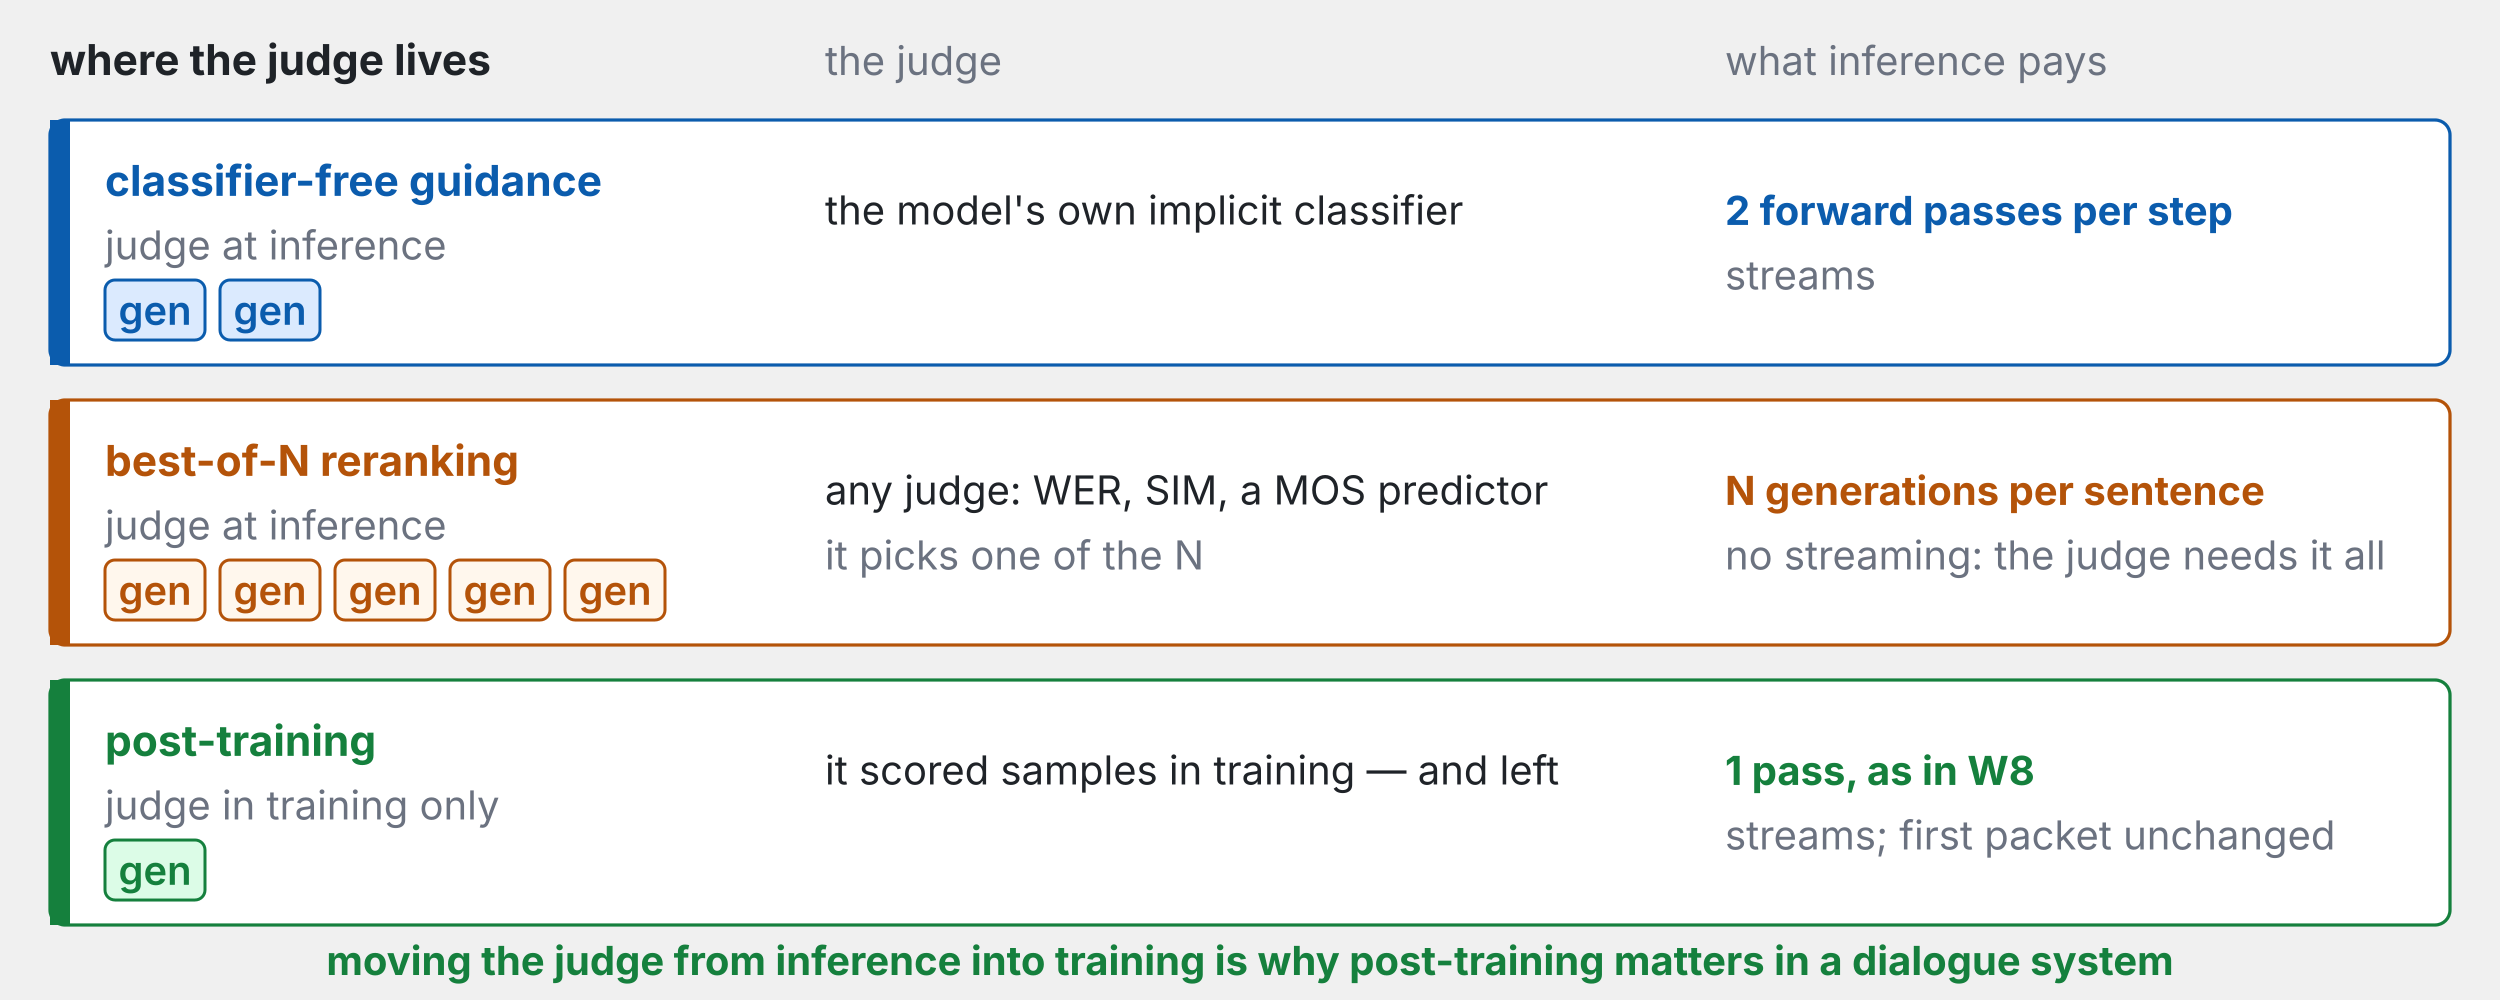
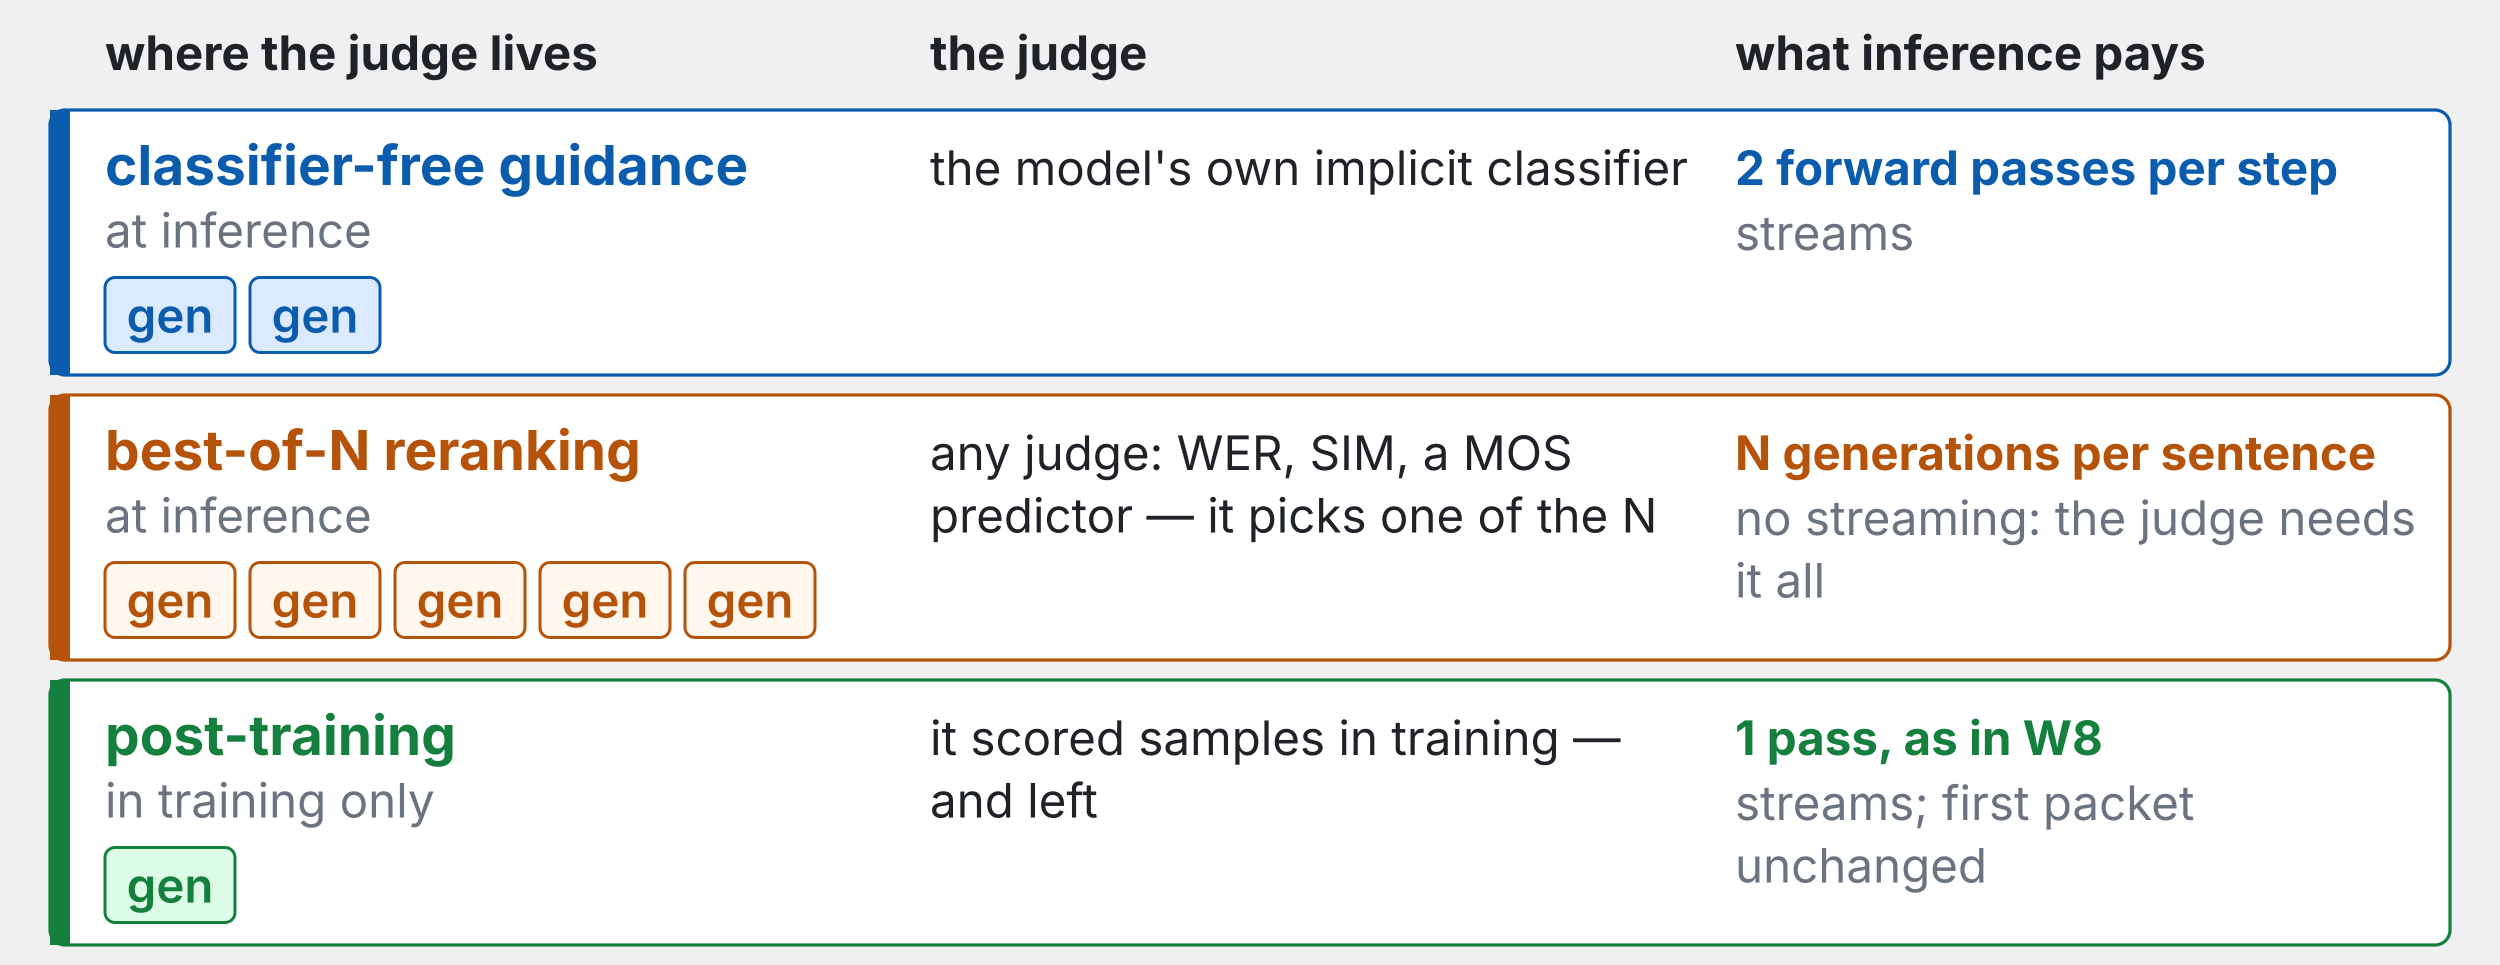
- <svg xmlns="http://www.w3.org/2000/svg" viewBox="0 0 1000 400" width="100%" role="img" font-family="system-ui,-apple-system,Segoe UI,sans-serif">
+ <svg xmlns="http://www.w3.org/2000/svg" viewBox="0 0 1000 386" width="100%" role="img" font-family="system-ui,-apple-system,Segoe UI,sans-serif">
  <g class="fragment" data-fragment-index="0">
-     <text x="20.0" y="30.0" font-size="17" font-weight="700" fill="#1f2328" text-anchor="start" dominant-baseline="auto">where the judge lives</text>
-     <text x="330.0" y="30.0" font-size="16" font-weight="400" fill="#6b7280" text-anchor="start" dominant-baseline="auto">the judge</text>
-     <text x="690.0" y="30.0" font-size="16" font-weight="400" fill="#6b7280" text-anchor="start" dominant-baseline="auto">what inference pays</text>
+     <text x="42.0" y="28.0" font-size="19" font-weight="700" fill="#1f2328" text-anchor="start" dominant-baseline="auto">where the judge lives</text>
+     <text x="372.0" y="28.0" font-size="19" font-weight="700" fill="#1f2328" text-anchor="start" dominant-baseline="auto">the judge</text>
+     <text x="694.0" y="28.0" font-size="19" font-weight="700" fill="#1f2328" text-anchor="start" dominant-baseline="auto">what inference pays</text>
  </g>
  <g class="fragment" data-fragment-index="0">
-     <rect x="20.0" y="48.0" width="960.0" height="98.0" rx="6" fill="#ffffff" stroke="#0b5cad" stroke-width="1.3" />
-     <rect x="20.0" y="48.0" width="8.0" height="98.0" rx="0" fill="#0b5cad" stroke="none" stroke-width="0" />
-     <text x="42.0" y="72.0" font-size="17" font-weight="700" fill="#0b5cad" text-anchor="start" dominant-baseline="middle">classifier-free guidance</text>
-     <text x="42.0" y="98.0" font-size="16" font-weight="400" fill="#6b7280" text-anchor="start" dominant-baseline="middle">judge at inference</text>
-     <rect x="42.0" y="112.0" width="40.0" height="24.0" rx="4" fill="#dbeafe" stroke="#0b5cad" stroke-width="1.2" />
-     <text x="62.0" y="124.0" font-size="16" font-weight="600" fill="#0b5cad" text-anchor="middle" dominant-baseline="middle">gen</text>
-     <rect x="88.0" y="112.0" width="40.0" height="24.0" rx="4" fill="#dbeafe" stroke="#0b5cad" stroke-width="1.2" />
-     <text x="108.0" y="124.0" font-size="16" font-weight="600" fill="#0b5cad" text-anchor="middle" dominant-baseline="middle">gen</text>
-     <text x="330.0" y="84.0" font-size="16" font-weight="400" fill="#1f2328" text-anchor="start" dominant-baseline="middle">the model's own implicit classifier</text>
-     <text x="690.0" y="84.0" font-size="16" font-weight="700" fill="#0b5cad" text-anchor="start" dominant-baseline="middle">2 forward passes per step</text>
-     <text x="690.0" y="110.0" font-size="16" font-weight="400" fill="#6b7280" text-anchor="start" dominant-baseline="middle">streams</text>
+     <rect x="20.0" y="44.0" width="960.0" height="106.0" rx="6" fill="#ffffff" stroke="#0b5cad" stroke-width="1.3" />
+     <rect x="20.0" y="44.0" width="8.0" height="106.0" rx="0" fill="#0b5cad" stroke="none" stroke-width="0" />
+     <text x="42.0" y="74.0" font-size="22" font-weight="700" fill="#0b5cad" text-anchor="start" dominant-baseline="auto">classifier-free guidance</text>
+     <text x="42.0" y="99.0" font-size="19" font-weight="400" fill="#6b7280" text-anchor="start" dominant-baseline="auto">at inference</text>
+     <rect x="42.0" y="111.0" width="52.0" height="30.0" rx="4" fill="#dbeafe" stroke="#0b5cad" stroke-width="1.2" />
+     <text x="68.0" y="126.0" font-size="19" font-weight="600" fill="#0b5cad" text-anchor="middle" dominant-baseline="middle">gen</text>
+     <rect x="100.0" y="111.0" width="52.0" height="30.0" rx="4" fill="#dbeafe" stroke="#0b5cad" stroke-width="1.2" />
+     <text x="126.0" y="126.0" font-size="19" font-weight="600" fill="#0b5cad" text-anchor="middle" dominant-baseline="middle">gen</text>
+     <text x="372.0" y="74.0" font-size="19" font-weight="400" fill="#1f2328" text-anchor="start" dominant-baseline="auto">the model's own implicit classifier</text>
+     <text x="694.0" y="74.0" font-size="19" font-weight="700" fill="#0b5cad" text-anchor="start" dominant-baseline="auto">2 forward passes per step</text>
+     <text x="694.0" y="100.0" font-size="19" font-weight="400" fill="#6b7280" text-anchor="start" dominant-baseline="auto">streams</text>
  </g>
  <g class="fragment" data-fragment-index="1">
-     <rect x="20.0" y="160.0" width="960.0" height="98.0" rx="6" fill="#ffffff" stroke="#b45309" stroke-width="1.3" />
-     <rect x="20.0" y="160.0" width="8.0" height="98.0" rx="0" fill="#b45309" stroke="none" stroke-width="0" />
-     <text x="42.0" y="184.0" font-size="17" font-weight="700" fill="#b45309" text-anchor="start" dominant-baseline="middle">best-of-N reranking</text>
-     <text x="42.0" y="210.0" font-size="16" font-weight="400" fill="#6b7280" text-anchor="start" dominant-baseline="middle">judge at inference</text>
-     <rect x="42.0" y="224.0" width="40.0" height="24.0" rx="4" fill="#fff7ed" stroke="#b45309" stroke-width="1.2" />
-     <text x="62.0" y="236.0" font-size="16" font-weight="600" fill="#b45309" text-anchor="middle" dominant-baseline="middle">gen</text>
-     <rect x="88.0" y="224.0" width="40.0" height="24.0" rx="4" fill="#fff7ed" stroke="#b45309" stroke-width="1.2" />
-     <text x="108.0" y="236.0" font-size="16" font-weight="600" fill="#b45309" text-anchor="middle" dominant-baseline="middle">gen</text>
-     <rect x="134.0" y="224.0" width="40.0" height="24.0" rx="4" fill="#fff7ed" stroke="#b45309" stroke-width="1.2" />
-     <text x="154.0" y="236.0" font-size="16" font-weight="600" fill="#b45309" text-anchor="middle" dominant-baseline="middle">gen</text>
-     <rect x="180.0" y="224.0" width="40.0" height="24.0" rx="4" fill="#fff7ed" stroke="#b45309" stroke-width="1.2" />
-     <text x="200.0" y="236.0" font-size="16" font-weight="600" fill="#b45309" text-anchor="middle" dominant-baseline="middle">gen</text>
-     <rect x="226.0" y="224.0" width="40.0" height="24.0" rx="4" fill="#fff7ed" stroke="#b45309" stroke-width="1.2" />
-     <text x="246.0" y="236.0" font-size="16" font-weight="600" fill="#b45309" text-anchor="middle" dominant-baseline="middle">gen</text>
-     <text x="330.0" y="196.0" font-size="16" font-weight="400" fill="#1f2328" text-anchor="start" dominant-baseline="middle">any judge: WER, SIM, a MOS predictor</text>
-     <text x="330.0" y="222.0" font-size="16" font-weight="400" fill="#6b7280" text-anchor="start" dominant-baseline="middle">it picks one of the N</text>
-     <text x="690.0" y="196.0" font-size="16" font-weight="700" fill="#b45309" text-anchor="start" dominant-baseline="middle">N generations per sentence</text>
-     <text x="690.0" y="222.0" font-size="16" font-weight="400" fill="#6b7280" text-anchor="start" dominant-baseline="middle">no streaming: the judge needs it all</text>
+     <rect x="20.0" y="158.0" width="960.0" height="106.0" rx="6" fill="#ffffff" stroke="#b45309" stroke-width="1.3" />
+     <rect x="20.0" y="158.0" width="8.0" height="106.0" rx="0" fill="#b45309" stroke="none" stroke-width="0" />
+     <text x="42.0" y="188.0" font-size="22" font-weight="700" fill="#b45309" text-anchor="start" dominant-baseline="auto">best-of-N reranking</text>
+     <text x="42.0" y="213.0" font-size="19" font-weight="400" fill="#6b7280" text-anchor="start" dominant-baseline="auto">at inference</text>
+     <rect x="42.0" y="225.0" width="52.0" height="30.0" rx="4" fill="#fff7ed" stroke="#b45309" stroke-width="1.2" />
+     <text x="68.0" y="240.0" font-size="19" font-weight="600" fill="#b45309" text-anchor="middle" dominant-baseline="middle">gen</text>
+     <rect x="100.0" y="225.0" width="52.0" height="30.0" rx="4" fill="#fff7ed" stroke="#b45309" stroke-width="1.2" />
+     <text x="126.0" y="240.0" font-size="19" font-weight="600" fill="#b45309" text-anchor="middle" dominant-baseline="middle">gen</text>
+     <rect x="158.0" y="225.0" width="52.0" height="30.0" rx="4" fill="#fff7ed" stroke="#b45309" stroke-width="1.2" />
+     <text x="184.0" y="240.0" font-size="19" font-weight="600" fill="#b45309" text-anchor="middle" dominant-baseline="middle">gen</text>
+     <rect x="216.0" y="225.0" width="52.0" height="30.0" rx="4" fill="#fff7ed" stroke="#b45309" stroke-width="1.2" />
+     <text x="242.0" y="240.0" font-size="19" font-weight="600" fill="#b45309" text-anchor="middle" dominant-baseline="middle">gen</text>
+     <rect x="274.0" y="225.0" width="52.0" height="30.0" rx="4" fill="#fff7ed" stroke="#b45309" stroke-width="1.2" />
+     <text x="300.0" y="240.0" font-size="19" font-weight="600" fill="#b45309" text-anchor="middle" dominant-baseline="middle">gen</text>
+     <text x="372.0" y="188.0" font-size="19" font-weight="400" fill="#1f2328" text-anchor="start" dominant-baseline="auto">any judge: WER, SIM, a MOS</text>
+     <text x="372.0" y="213.0" font-size="19" font-weight="400" fill="#1f2328" text-anchor="start" dominant-baseline="auto">predictor — it picks one of the N</text>
+     <text x="694.0" y="188.0" font-size="19" font-weight="700" fill="#b45309" text-anchor="start" dominant-baseline="auto">N generations per sentence</text>
+     <text x="694.0" y="214.0" font-size="19" font-weight="400" fill="#6b7280" text-anchor="start" dominant-baseline="auto">no streaming: the judge needs</text>
+     <text x="694.0" y="239.0" font-size="19" font-weight="400" fill="#6b7280" text-anchor="start" dominant-baseline="auto">it all</text>
  </g>
  <g class="fragment" data-fragment-index="2">
-     <rect x="20.0" y="272.0" width="960.0" height="98.0" rx="6" fill="#ffffff" stroke="#15803d" stroke-width="1.3" />
-     <rect x="20.0" y="272.0" width="8.0" height="98.0" rx="0" fill="#15803d" stroke="none" stroke-width="0" />
-     <text x="42.0" y="296.0" font-size="17" font-weight="700" fill="#15803d" text-anchor="start" dominant-baseline="middle">post-training</text>
-     <text x="42.0" y="322.0" font-size="16" font-weight="400" fill="#6b7280" text-anchor="start" dominant-baseline="middle">judge in training only</text>
-     <rect x="42.0" y="336.0" width="40.0" height="24.0" rx="4" fill="#dcfce7" stroke="#15803d" stroke-width="1.2" />
-     <text x="62.0" y="348.0" font-size="16" font-weight="600" fill="#15803d" text-anchor="middle" dominant-baseline="middle">gen</text>
-     <text x="330.0" y="308.0" font-size="16" font-weight="400" fill="#1f2328" text-anchor="start" dominant-baseline="middle">it scored samples in training — and left</text>
-     <text x="690.0" y="308.0" font-size="16" font-weight="700" fill="#15803d" text-anchor="start" dominant-baseline="middle">1 pass, as in W8</text>
-     <text x="690.0" y="334.0" font-size="16" font-weight="400" fill="#6b7280" text-anchor="start" dominant-baseline="middle">streams; first packet unchanged</text>
-   </g>
-   <g class="fragment" data-fragment-index="2">
-     <text x="500.0" y="390.0" font-size="16" font-weight="700" fill="#15803d" text-anchor="middle" dominant-baseline="auto">moving the judge from inference into training is why post-training matters in a dialogue system</text>
+     <rect x="20.0" y="272.0" width="960.0" height="106.0" rx="6" fill="#ffffff" stroke="#15803d" stroke-width="1.3" />
+     <rect x="20.0" y="272.0" width="8.0" height="106.0" rx="0" fill="#15803d" stroke="none" stroke-width="0" />
+     <text x="42.0" y="302.0" font-size="22" font-weight="700" fill="#15803d" text-anchor="start" dominant-baseline="auto">post-training</text>
+     <text x="42.0" y="327.0" font-size="19" font-weight="400" fill="#6b7280" text-anchor="start" dominant-baseline="auto">in training only</text>
+     <rect x="42.0" y="339.0" width="52.0" height="30.0" rx="4" fill="#dcfce7" stroke="#15803d" stroke-width="1.2" />
+     <text x="68.0" y="354.0" font-size="19" font-weight="600" fill="#15803d" text-anchor="middle" dominant-baseline="middle">gen</text>
+     <text x="372.0" y="302.0" font-size="19" font-weight="400" fill="#1f2328" text-anchor="start" dominant-baseline="auto">it scored samples in training —</text>
+     <text x="372.0" y="327.0" font-size="19" font-weight="400" fill="#1f2328" text-anchor="start" dominant-baseline="auto">and left</text>
+     <text x="694.0" y="302.0" font-size="19" font-weight="700" fill="#15803d" text-anchor="start" dominant-baseline="auto">1 pass, as in W8</text>
+     <text x="694.0" y="328.0" font-size="19" font-weight="400" fill="#6b7280" text-anchor="start" dominant-baseline="auto">streams; first packet</text>
+     <text x="694.0" y="353.0" font-size="19" font-weight="400" fill="#6b7280" text-anchor="start" dominant-baseline="auto">unchanged</text>
  </g>
</svg>
